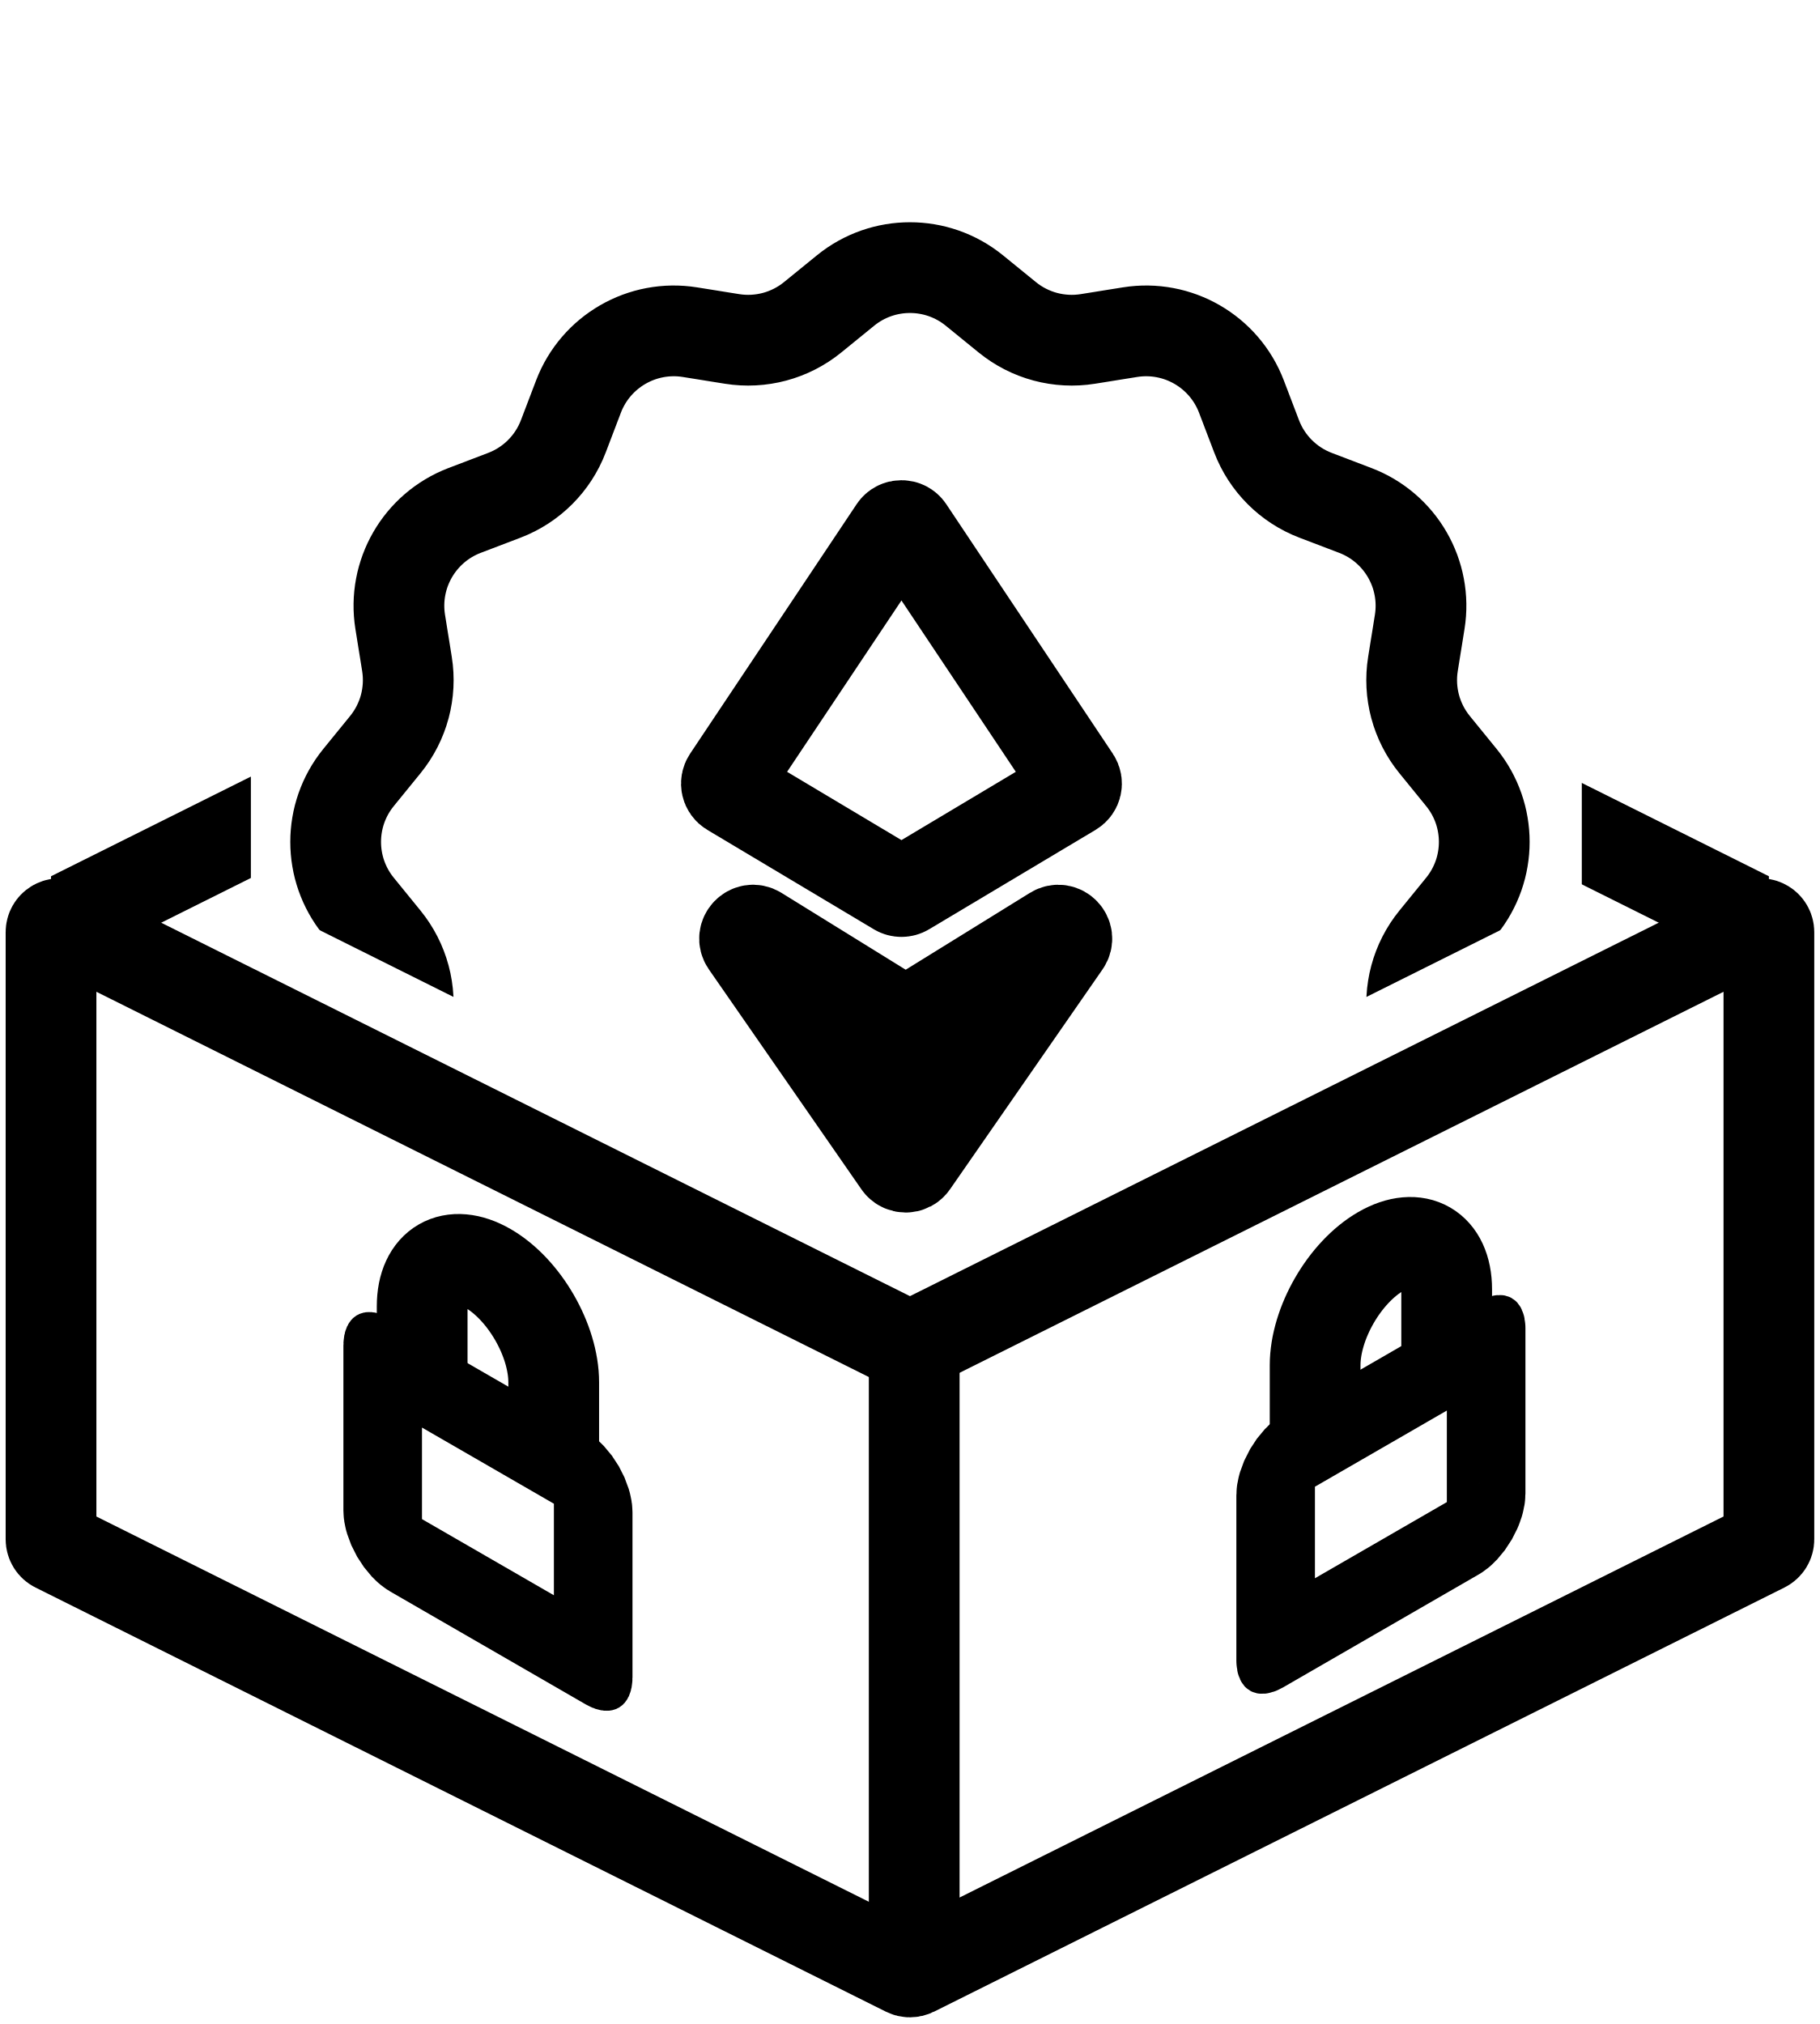
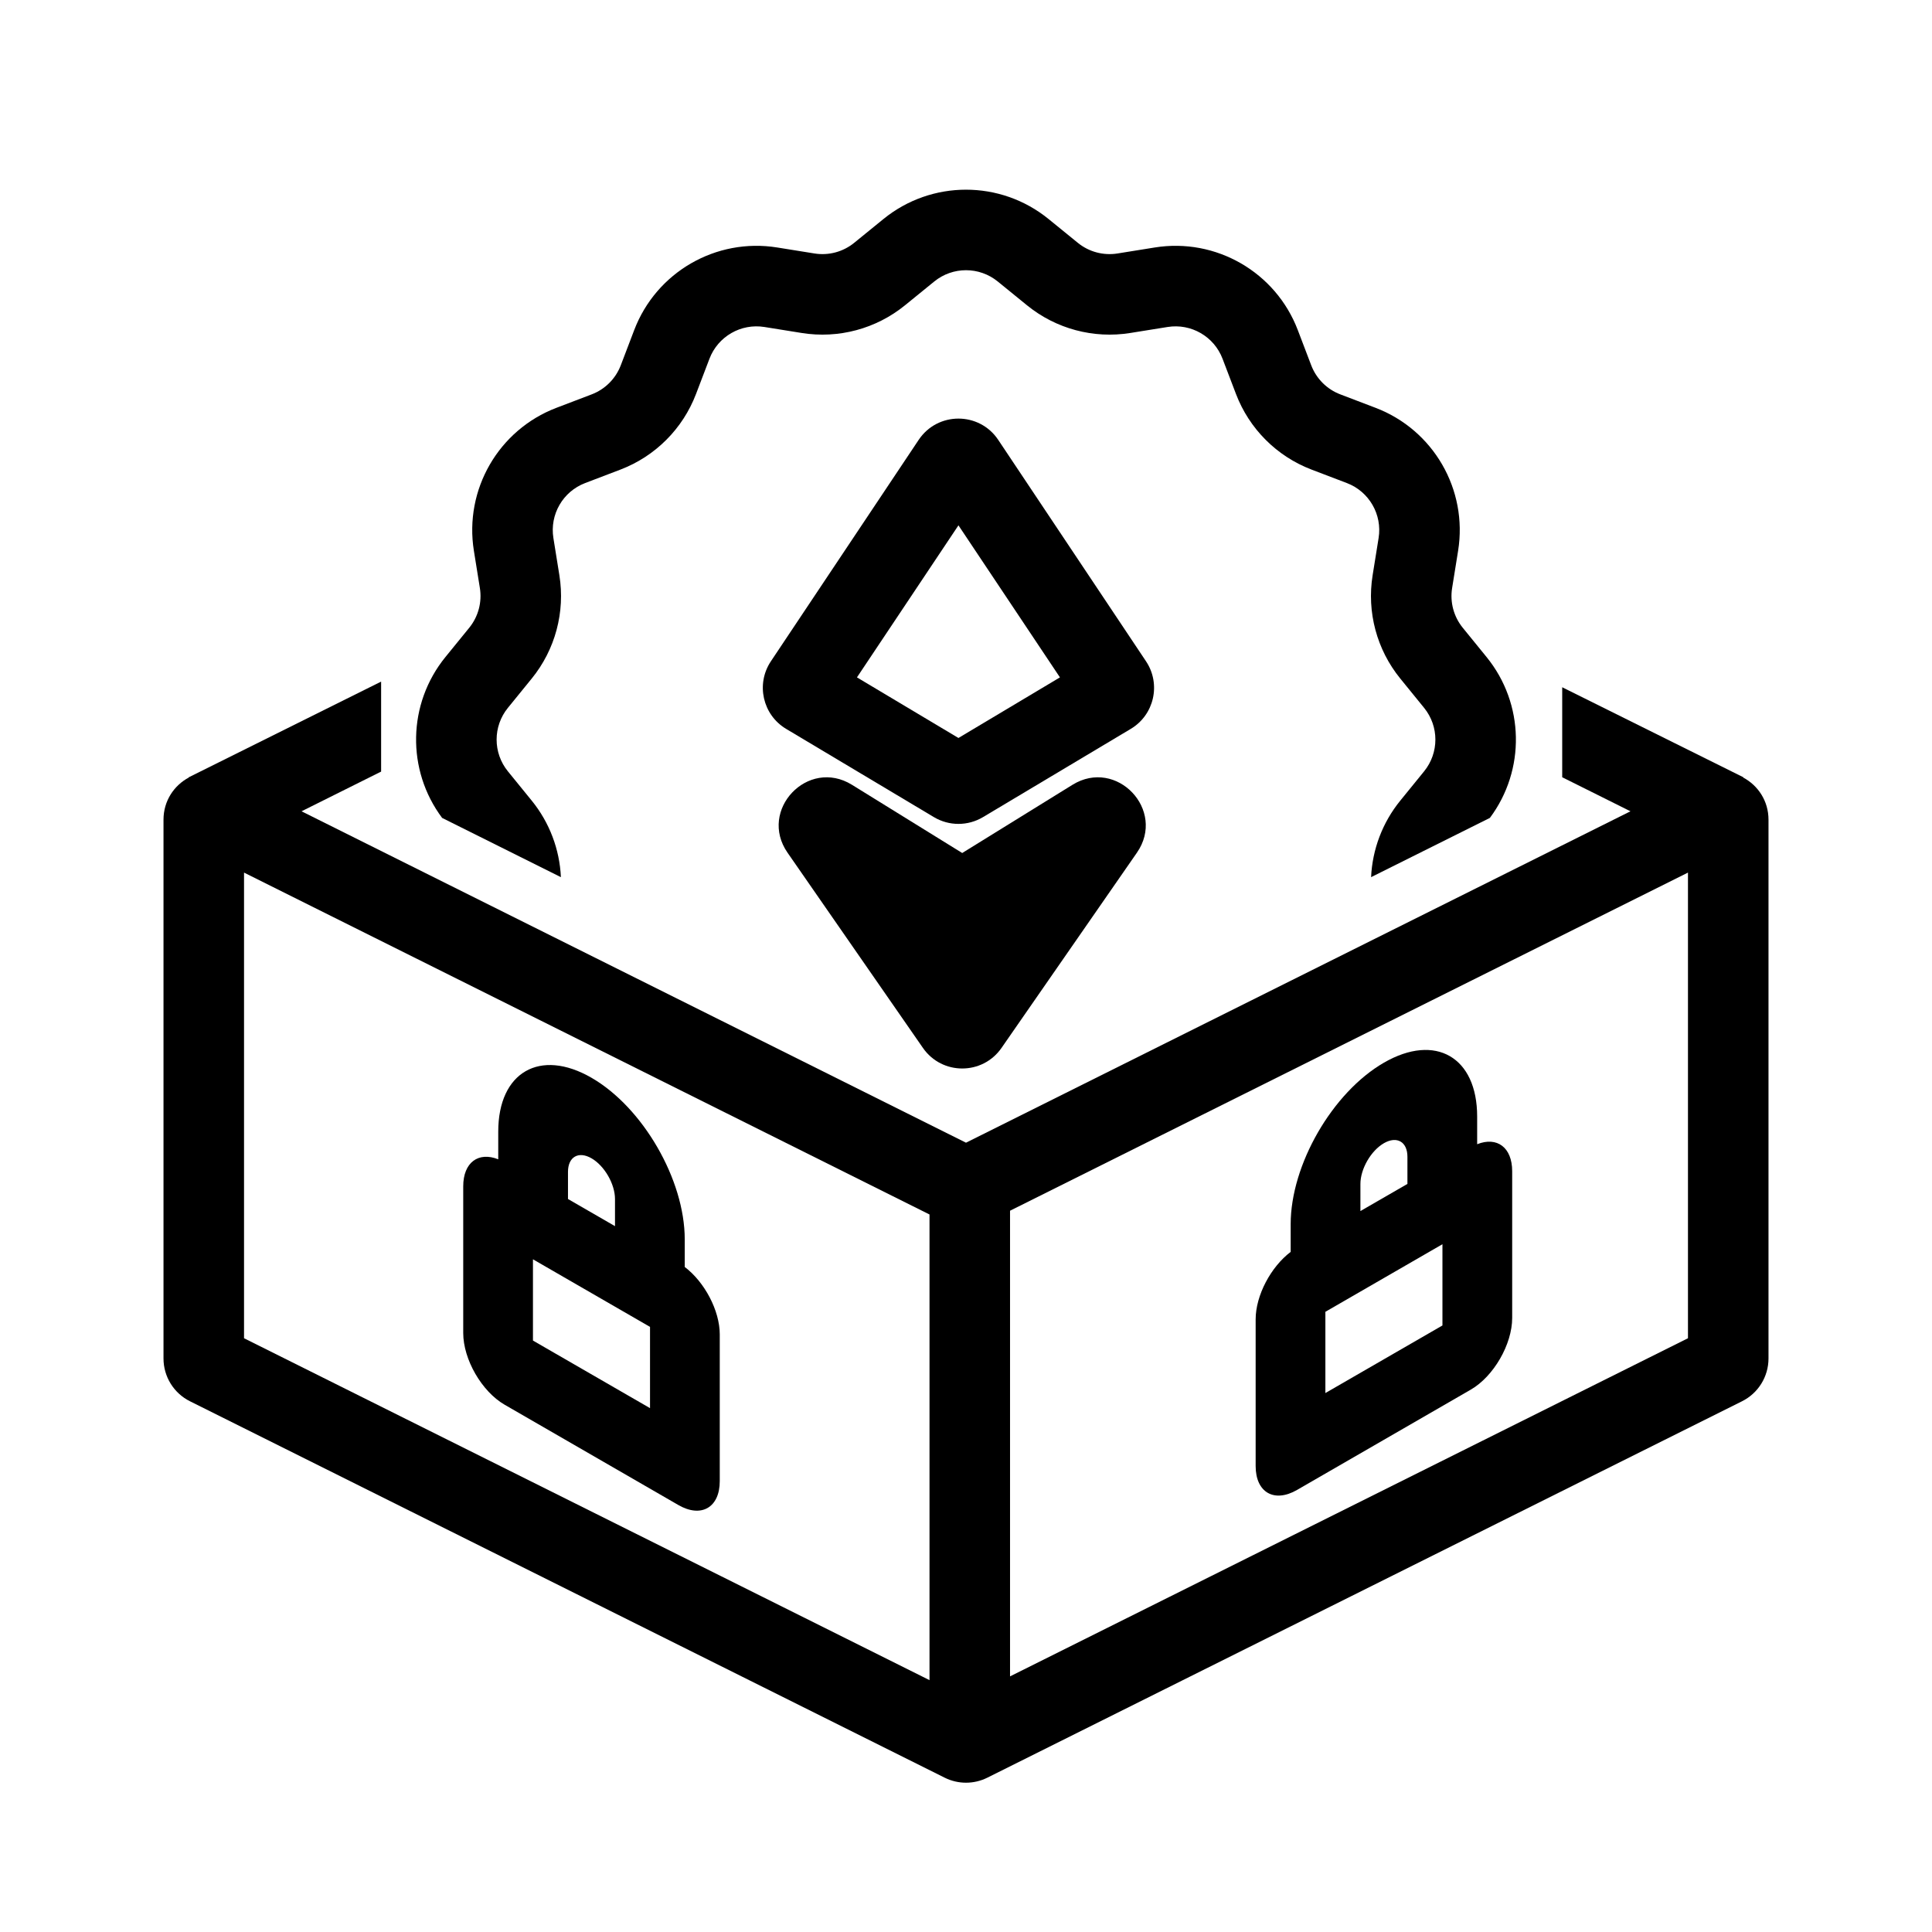
- <svg xmlns="http://www.w3.org/2000/svg" width="214" height="238" viewBox="0 0 214 238" fill="none">
-   <mask id="mask0_1505_31264" style="mask-type:alpha" maskUnits="userSpaceOnUse" x="6" y="0" width="202" height="144">
-     <path d="M6 20.824C6 20.346 6.339 19.934 6.809 19.843L106.809 0.412C106.935 0.388 107.065 0.388 107.191 0.412L207.191 19.843C207.661 19.934 208 20.346 208 20.824V93.006C208 93.385 207.786 93.732 207.446 93.901L107.446 143.777C107.165 143.918 106.835 143.918 106.554 143.777L6.554 93.901C6.214 93.732 6 93.385 6 93.006V20.824Z" fill="#D9D9D9" />
-   </mask>
-   <g mask="url(#mask0_1505_31264)">
-     <path d="M99.427 34.16C103.838 30.572 110.162 30.572 114.573 34.16L118.45 37.315C121.103 39.472 124.55 40.396 127.927 39.854L132.862 39.061C138.476 38.159 143.952 41.321 145.978 46.633L147.759 51.304C148.977 54.499 151.501 57.023 154.696 58.241L159.367 60.022C164.679 62.048 167.841 67.524 166.939 73.138L166.146 78.073C165.604 81.45 166.528 84.897 168.685 87.55L171.84 91.427C175.428 95.838 175.428 102.162 171.84 106.573L168.685 110.45C166.528 113.103 165.604 116.55 166.146 119.927L166.939 124.862C167.841 130.476 164.679 135.952 159.367 137.978L154.696 139.759C151.501 140.977 148.977 143.501 147.759 146.696L145.978 151.367C143.952 156.679 138.476 159.841 132.862 158.939L127.927 158.146C124.55 157.604 121.103 158.528 118.45 160.685L114.573 163.84C110.162 167.428 103.838 167.428 99.427 163.84L95.55 160.685C92.897 158.528 89.45 157.604 86.073 158.146L81.138 158.939C75.524 159.841 70.048 156.679 68.022 151.367L66.241 146.696C65.023 143.501 62.499 140.977 59.304 139.759L54.633 137.978C49.321 135.952 46.159 130.476 47.061 124.862L47.854 119.927C48.396 116.55 47.472 113.103 45.315 110.45L42.16 106.573C38.572 102.162 38.572 95.838 42.16 91.427L45.315 87.55C47.472 84.897 48.396 81.45 47.854 78.073L47.061 73.138C46.159 67.524 49.321 62.048 54.633 60.022L59.304 58.241C62.499 57.023 65.023 54.499 66.241 51.304L68.022 46.633C70.048 41.321 75.524 38.159 81.138 39.061L86.073 39.854C89.45 40.396 92.897 39.472 95.55 37.315L99.427 34.16Z" stroke="black" stroke-width="10.67" />
-     <path d="M105.168 62.246C105.564 61.653 106.436 61.653 106.832 62.246L126.416 91.587C126.734 92.062 126.588 92.707 126.097 93L106.513 104.694C106.197 104.882 105.803 104.882 105.487 104.694L85.903 93C85.412 92.707 85.266 92.062 85.584 91.587L105.168 62.246Z" stroke="black" stroke-width="10.67" stroke-linejoin="round" />
-     <path d="M105.678 136.815C106.076 137.389 106.924 137.389 107.322 136.815L125.262 110.948C125.88 110.057 124.836 108.957 123.914 109.528L107.026 119.976C106.704 120.175 106.296 120.175 105.974 119.976L89.086 109.528C88.164 108.957 87.12 110.057 87.738 110.948L105.678 136.815Z" fill="black" stroke="black" stroke-width="10.67" />
-   </g>
-   <path d="M6 109.616C6 108.873 6.781 108.39 7.446 108.721L106.554 158.152C106.835 158.293 107.165 158.293 107.446 158.152L206.554 108.721C207.219 108.39 208 108.873 208 109.616V181.006C208 181.385 207.786 181.732 207.446 181.901L107.446 231.777C107.165 231.918 106.835 231.918 106.554 231.777L6.554 181.901C6.214 181.732 6 181.385 6 181.006V109.616Z" stroke="black" stroke-width="10.67" />
-   <path d="M107.5 160.5V228" stroke="black" stroke-width="10.67" stroke-linecap="round" />
-   <rect width="28.581" height="21.435" rx="1" transform="matrix(0.866025 0.5 -2.20305e-08 1 45 159.863)" stroke="black" stroke-width="10.67" />
-   <path d="M65.11 171.474L65.11 162.542C65.11 157.61 61.647 151.612 57.376 149.145V149.145C53.104 146.679 49.641 148.678 49.641 153.611L49.641 162.542" stroke="black" stroke-width="10.67" />
-   <rect width="28.581" height="21.435" rx="1" transform="matrix(-0.866025 0.5 2.20305e-08 1 174.752 157.863)" stroke="black" stroke-width="10.67" />
-   <path d="M154.642 169.474L154.642 160.542C154.642 155.61 158.105 149.612 162.376 147.145V147.145C166.648 144.679 170.111 146.678 170.111 151.611L170.111 160.542" stroke="black" stroke-width="10.67" />
-   <mask id="mask1_1505_31264" style="mask-type:alpha" maskUnits="userSpaceOnUse" x="6" y="85" width="202" height="85">
-     <path d="M6 168.787C6 169.416 6.573 169.889 7.191 169.769L106.809 150.412C106.935 150.388 107.065 150.388 107.191 150.412L206.809 169.769C207.427 169.889 208 169.416 208 168.787V86.625C208 86.073 207.552 85.625 207 85.625H187C186.448 85.625 186 86.073 186 86.625V113.24C186 113.689 185.701 114.083 185.268 114.204L107.291 135.919C107.101 135.972 106.9 135.968 106.713 135.907L30.191 111.037C29.779 110.903 29.5 110.519 29.5 110.086V86.625C29.5 86.073 29.052 85.625 28.5 85.625H7C6.448 85.625 6 86.073 6 86.625V168.787Z" fill="#D9D9D9" />
-   </mask>
-   <g mask="url(#mask1_1505_31264)">
-     <path d="M6 109L106.554 58.848C106.835 58.707 107.165 58.707 107.446 58.848L208 109" stroke="black" stroke-width="10.67" />
-   </g>
+ <svg xmlns="http://www.w3.org/2000/svg" width="256" height="256" viewBox="0 0 256 256" fill="none">
+   <path d="M197.417 108.377C202.157 102.039 202.011 93.248 196.978 87.061L193.824 83.183C192.625 81.71 192.112 79.795 192.413 77.92L193.206 72.985C194.509 64.875 189.942 56.964 182.267 54.037L177.597 52.256C175.822 51.58 174.42 50.178 173.744 48.403L171.963 43.733C169.036 36.058 161.125 31.49 153.015 32.793L148.08 33.586C146.205 33.888 144.29 33.375 142.817 32.176L138.939 29.022C132.567 23.838 123.432 23.838 117.06 29.022L113.183 32.176C111.709 33.375 109.795 33.888 107.92 33.586L102.984 32.793C94.874 31.49 86.963 36.058 84.037 43.733L82.256 48.403C81.579 50.178 80.177 51.58 78.403 52.256L73.732 54.037C66.058 56.964 61.49 64.875 62.793 72.985L63.586 77.92C63.887 79.795 63.374 81.71 62.176 83.183L59.021 87.061C53.988 93.248 53.842 102.04 58.583 108.378L74.322 116.228C74.153 112.55 72.815 108.987 70.453 106.084L67.299 102.206C65.306 99.756 65.306 96.244 67.299 93.794L70.453 89.916C73.57 86.085 74.904 81.105 74.121 76.227L73.328 71.292C72.827 68.174 74.583 65.132 77.534 64.007L82.204 62.226C86.82 60.466 90.466 56.821 92.226 52.205L94.007 47.534C95.132 44.583 98.174 42.827 101.292 43.328L106.227 44.121C111.104 44.905 116.084 43.571 119.916 40.453L123.794 37.299C126.244 35.306 129.756 35.306 132.206 37.299L136.083 40.453C139.915 43.571 144.895 44.905 149.773 44.121L154.708 43.328C157.826 42.827 160.868 44.583 161.993 47.534L163.774 52.205C165.534 56.821 169.179 60.466 173.795 62.226L178.466 64.007C181.416 65.132 183.172 68.174 182.672 71.292L181.879 76.227C181.095 81.105 182.429 86.085 185.547 89.916L188.701 93.794C190.694 96.244 190.694 99.756 188.701 102.206L185.547 106.084C183.185 108.987 181.846 112.55 181.677 116.227L197.417 108.377Z" fill="black" />
+   <path fill-rule="evenodd" clip-rule="evenodd" d="M121.73 58.284C124.238 54.527 129.761 54.527 132.269 58.284L151.853 87.625C153.865 90.639 152.943 94.723 149.832 96.581L130.247 108.275C128.247 109.469 125.752 109.469 123.752 108.275L104.167 96.581C101.056 94.723 100.134 90.639 102.146 87.625L121.73 58.284ZM126.999 69.61L113.551 89.757L126.999 97.786L140.447 89.757L126.999 69.61Z" fill="black" />
+   <path d="M150.645 112.989C154.56 107.344 147.949 100.377 142.107 103.991L127.499 113.028L112.892 103.991C107.05 100.377 100.439 107.344 104.354 112.989L122.294 138.856C124.814 142.489 130.185 142.489 132.705 138.856L150.645 112.989Z" fill="black" />
+   <path fill-rule="evenodd" clip-rule="evenodd" d="M66.02 149.943C66.02 142.064 71.552 138.87 78.376 142.81C85.199 146.749 90.731 156.33 90.731 164.21V167.881C93.359 169.868 95.372 173.654 95.372 176.82V196.256C95.372 199.755 92.916 201.173 89.886 199.423L66.866 186.133C63.836 184.384 61.38 180.129 61.38 176.631V157.195C61.38 154.029 63.392 152.566 66.02 153.614V149.943ZM81.49 158.875V162.471L75.261 158.874V155.278C75.261 153.292 76.656 152.487 78.376 153.48C80.096 154.473 81.49 156.888 81.49 158.875ZM70.62 166.865V177.631L86.131 186.586V175.82L70.62 166.865Z" fill="black" />
+   <path fill-rule="evenodd" clip-rule="evenodd" d="M183.376 140.81C190.2 136.871 195.731 140.065 195.731 147.944V151.615C198.36 150.567 200.372 152.029 200.372 155.196V174.631C200.372 178.13 197.916 182.384 194.886 184.134L171.866 197.424C168.836 199.173 166.38 197.755 166.38 194.256V174.821C166.38 171.654 168.392 167.868 171.021 165.881V162.21C171.021 154.331 176.553 144.75 183.376 140.81ZM180.262 160.471V156.875C180.262 154.889 181.656 152.474 183.376 151.48C185.096 150.487 186.491 151.292 186.491 153.279V156.875L180.262 160.471ZM191.131 175.631V164.866L175.62 173.821V184.586L191.131 175.631Z" fill="black" />
+   <path fill-rule="evenodd" clip-rule="evenodd" d="M21.665 108.616C21.665 106.112 23.066 104.073 25.012 103.03L25 103L50.5 90.317V102.241L39.956 107.5L128 151.413L216.045 107.5L207 102.989V91.065L231 102.989L230.984 103.028C232.932 104.071 234.335 106.111 234.335 108.616V180.006C234.335 182.408 232.977 184.603 230.828 185.675L130.828 235.551C129.047 236.439 126.953 236.439 125.173 235.551L25.173 185.675C23.023 184.603 21.665 182.408 21.665 180.006V108.616ZM32.335 177.324V115.623L123.165 160.925V222.627L32.335 177.324ZM133.835 222.128L223.665 177.324V115.623L133.835 160.426V222.128Z" fill="black" />
</svg>
